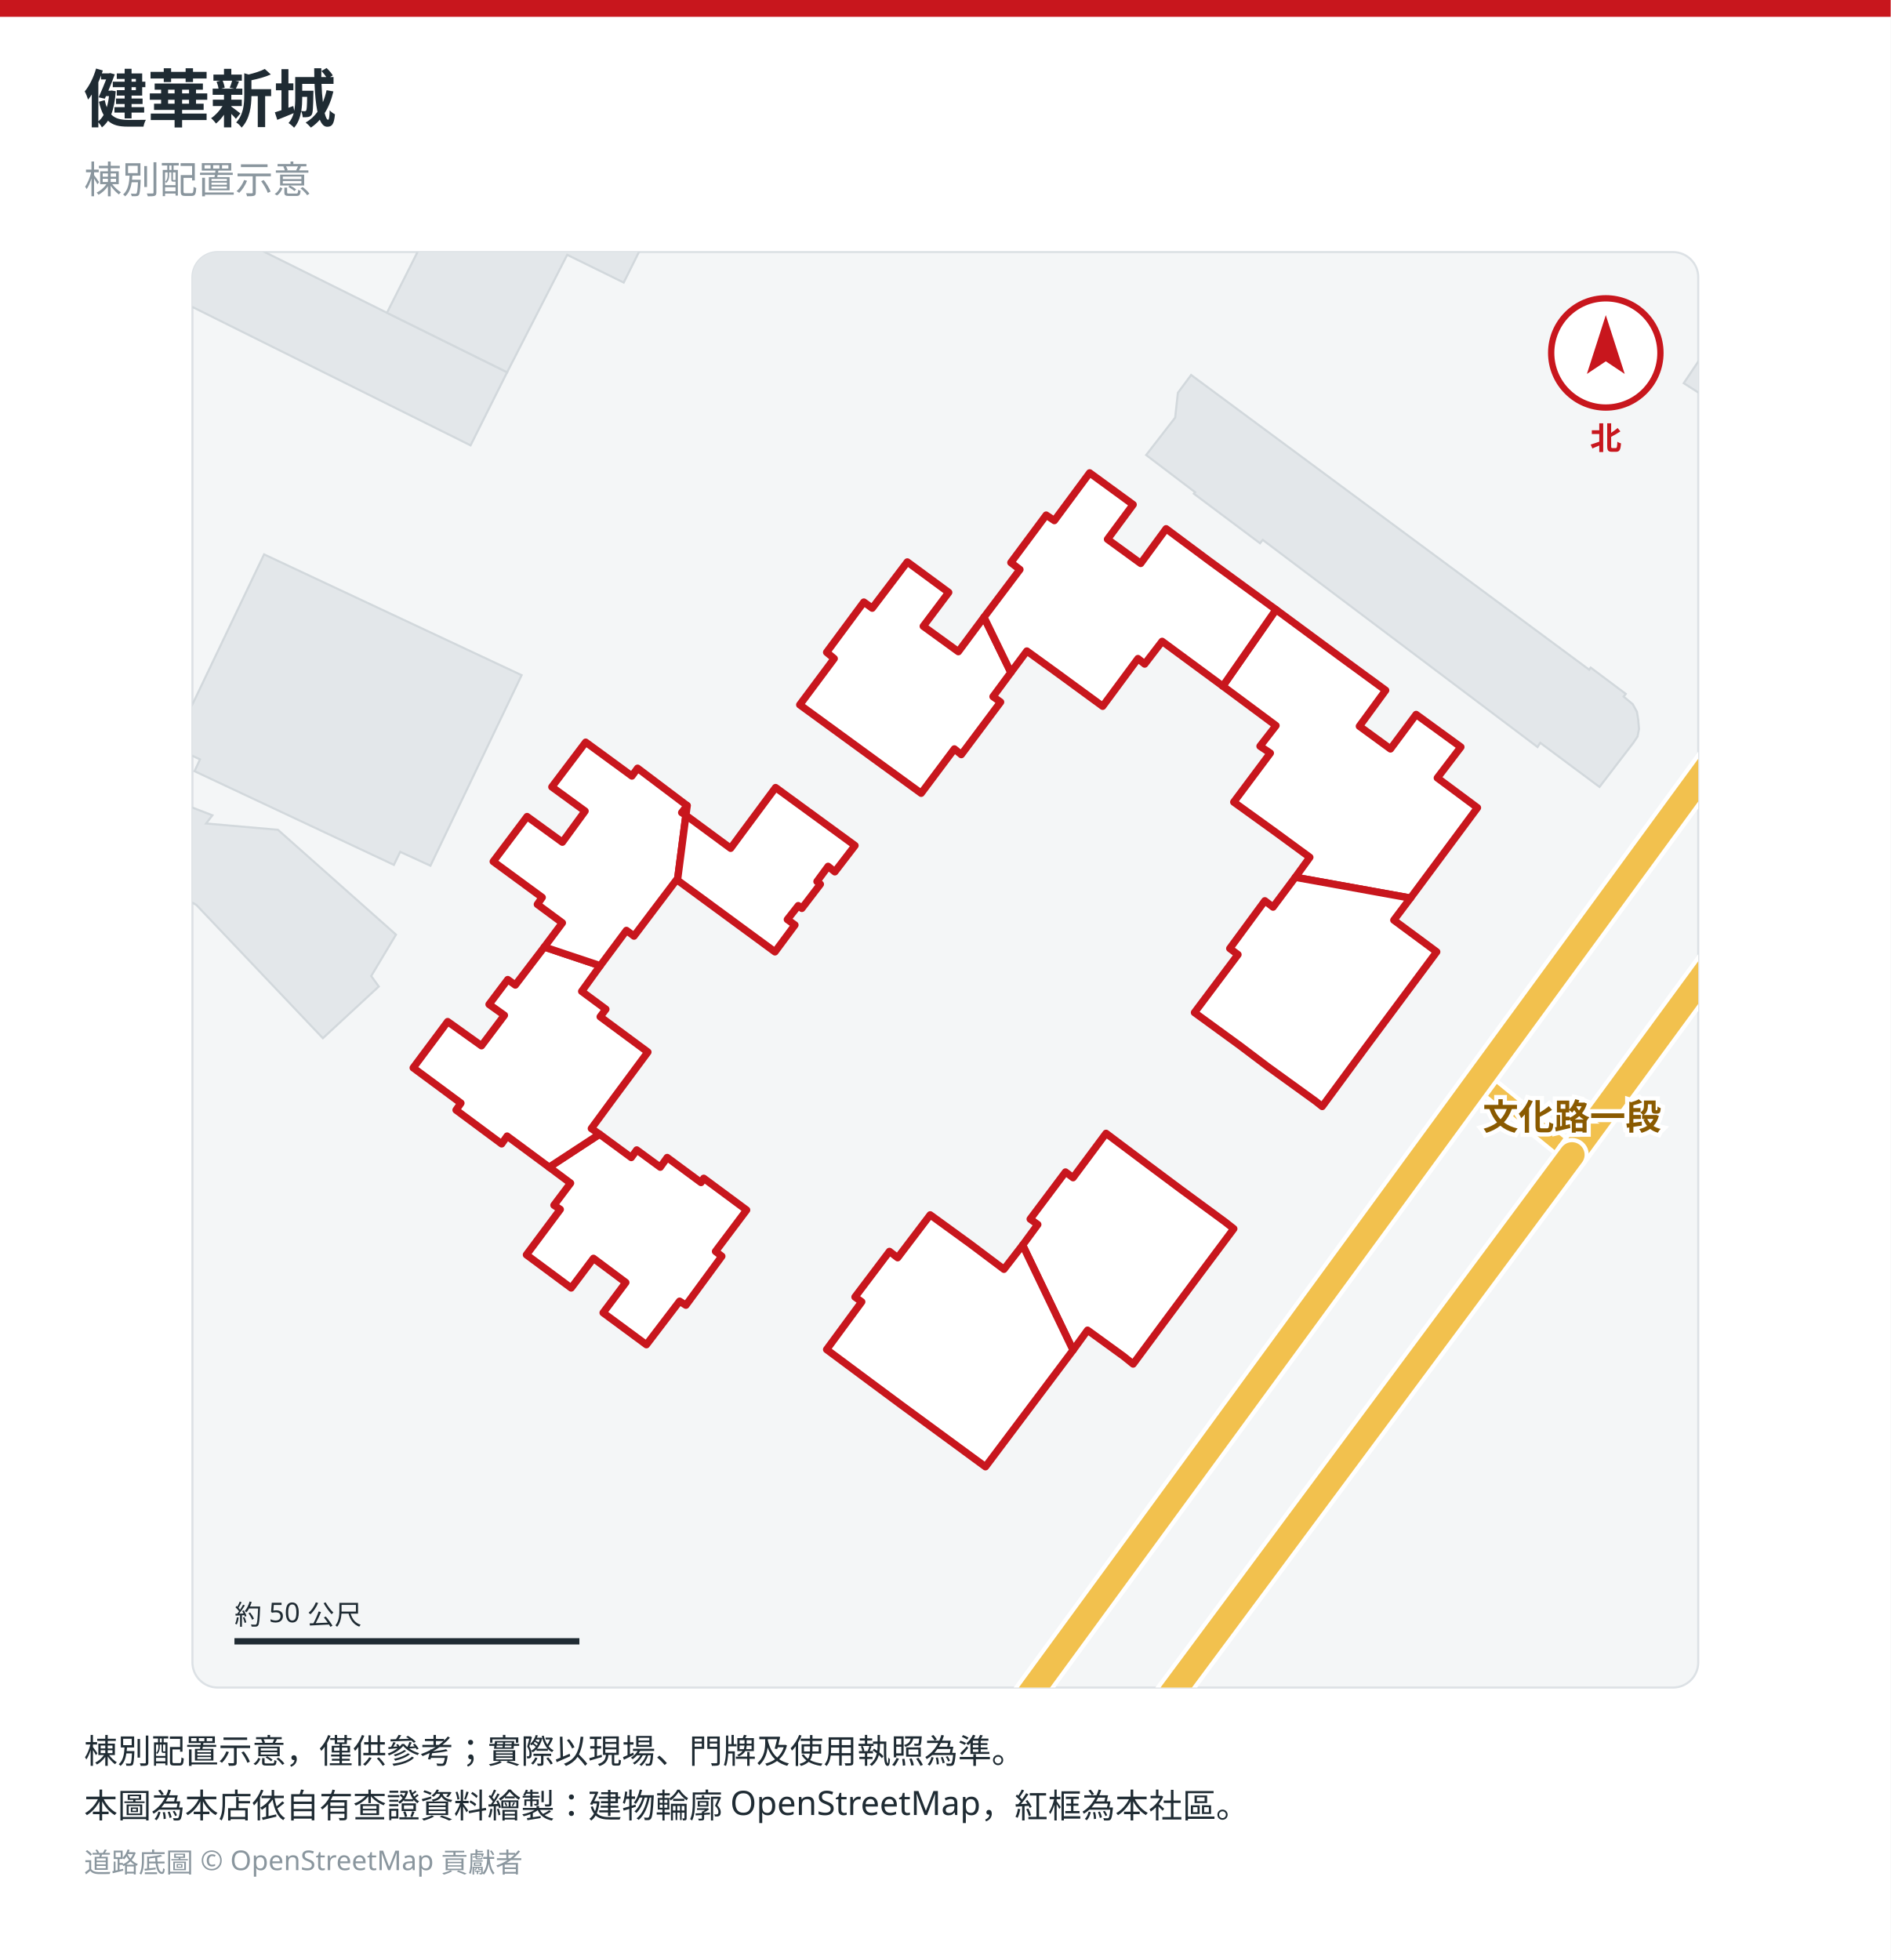
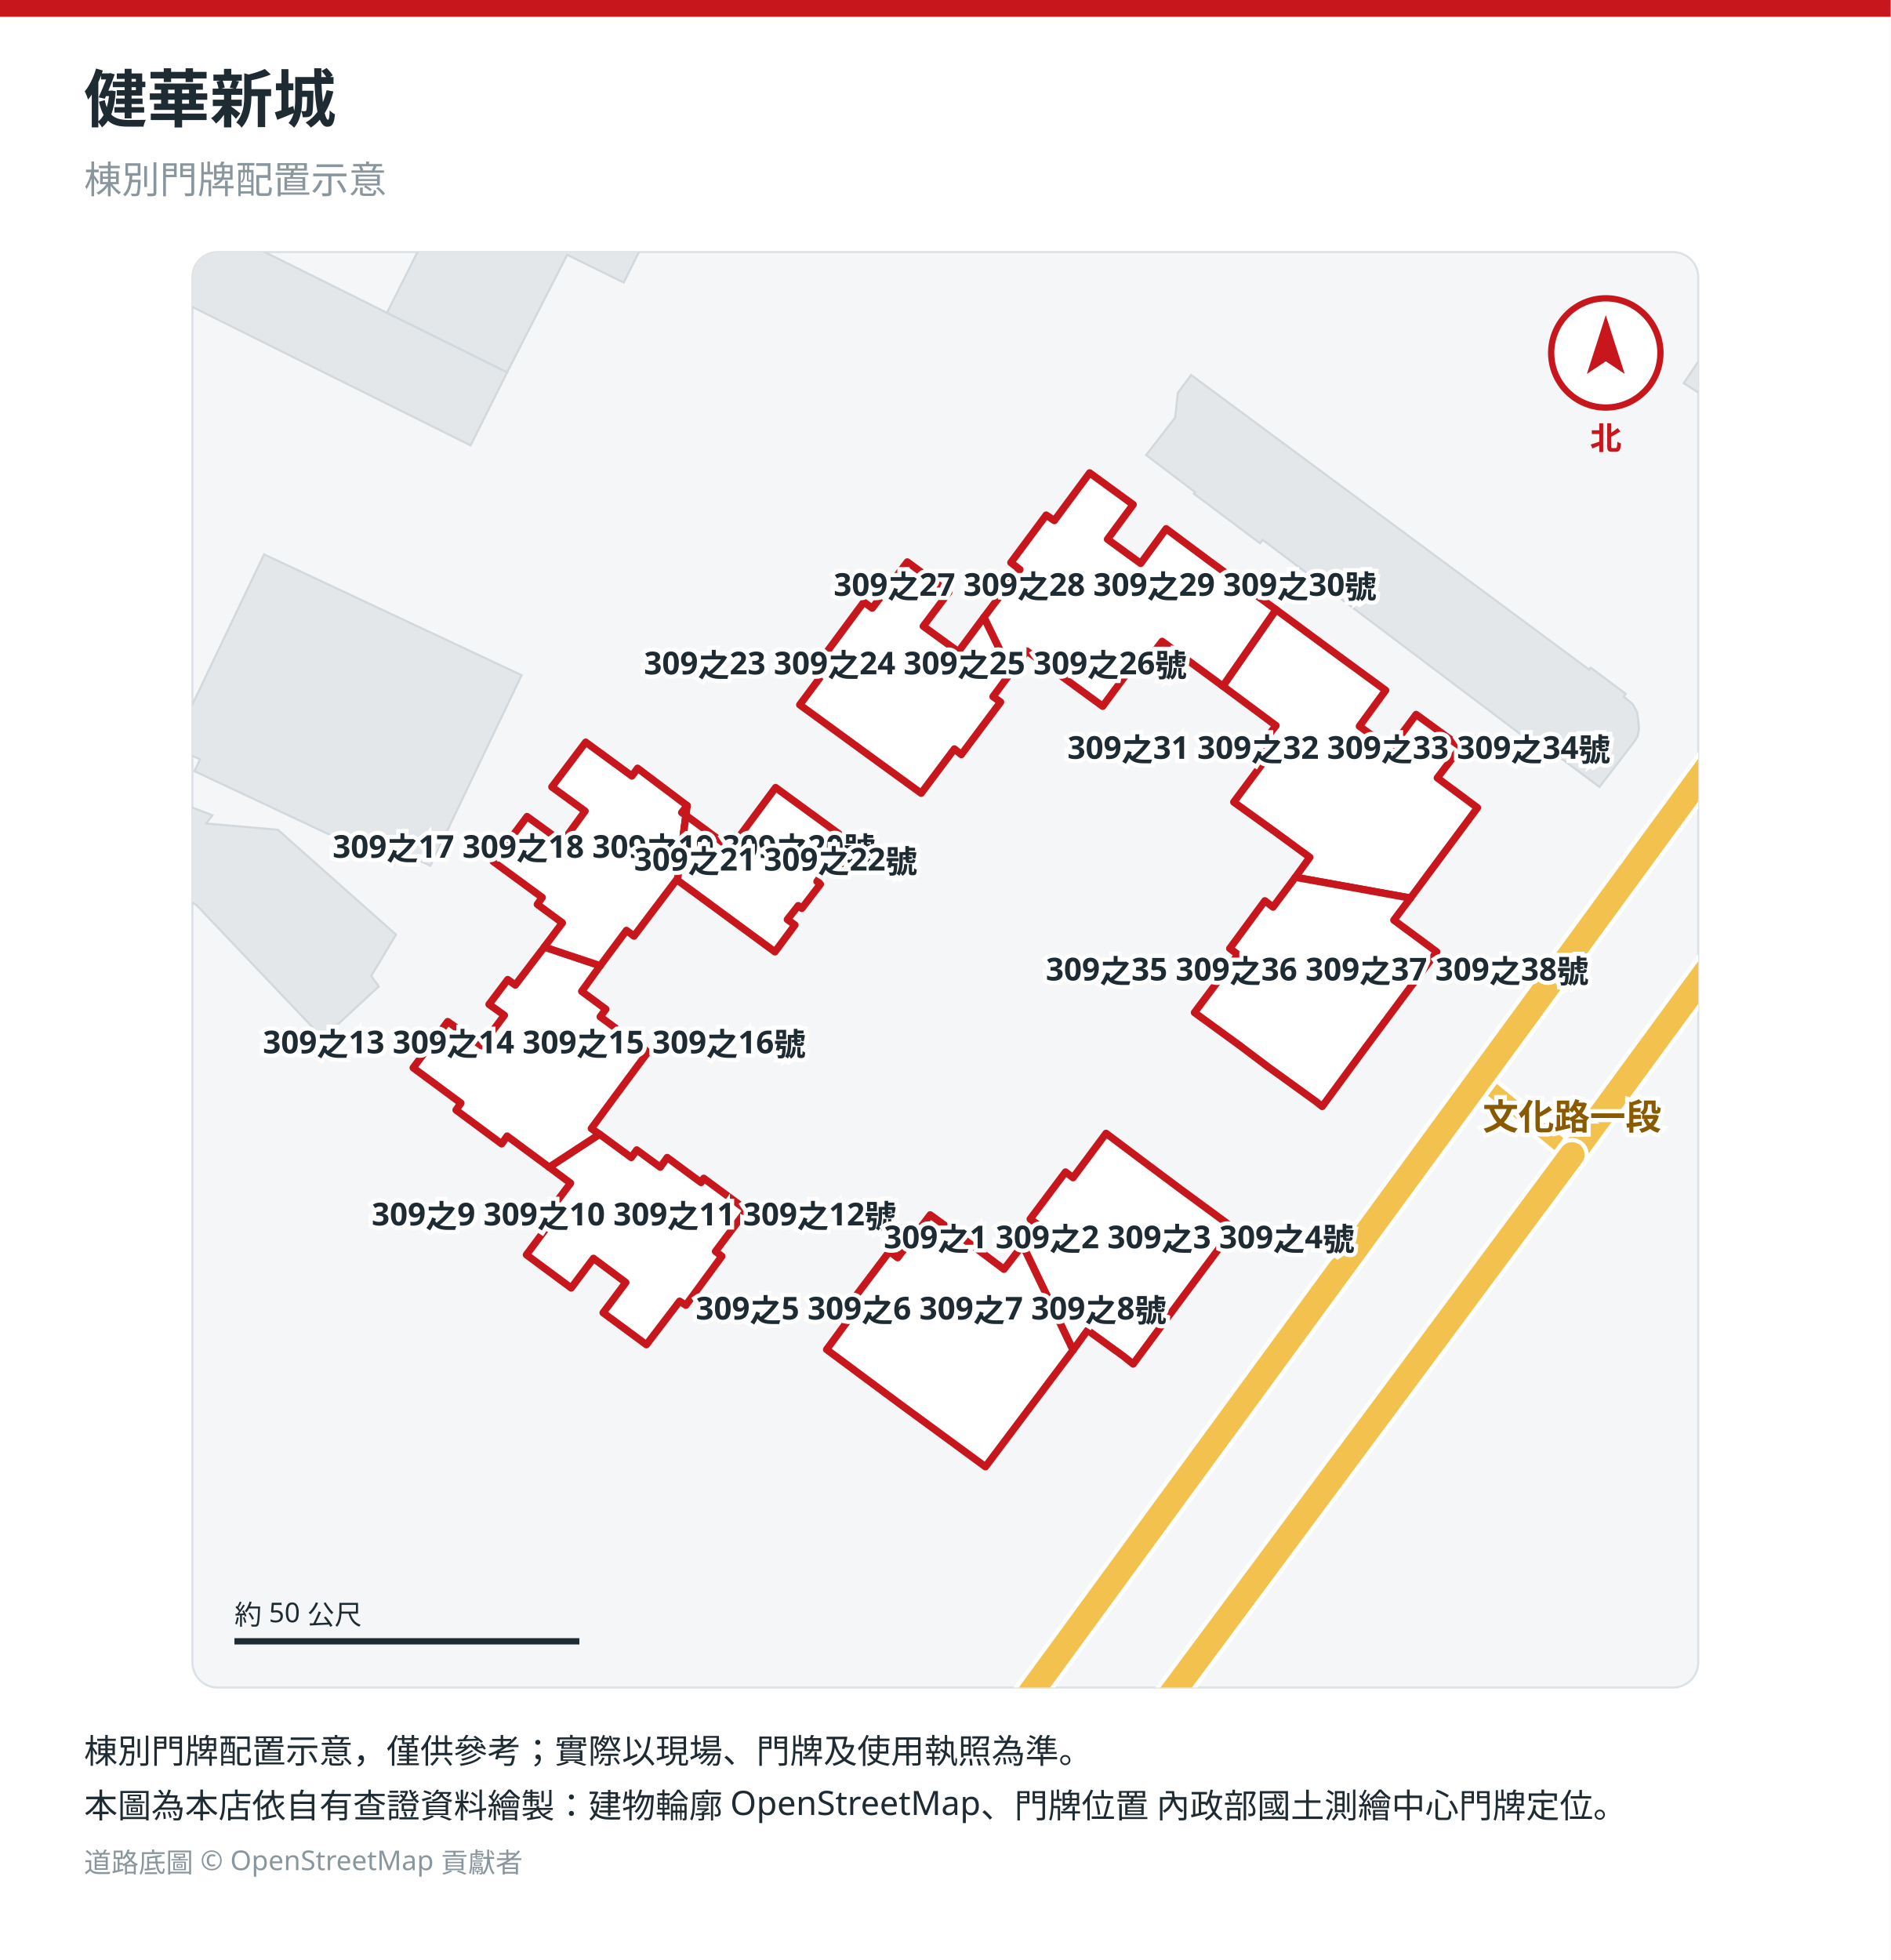
<svg xmlns="http://www.w3.org/2000/svg" viewBox="0 0 900 933" width="900" height="933" font-family="Noto Sans TC, Microsoft JhengHei, PingFang TC, sans-serif">
  <rect width="100%" height="100%" fill="#FFFFFF" />
  <rect width="100%" height="8" fill="#C8161D" />
  <text x="40" y="58" font-size="30" font-weight="700" fill="#1F2B33">健華新城</text>
-   <text x="40" y="92" font-size="18" fill="#8A969E">棟別配置示意</text>
+   <text x="40" y="92" font-size="18" fill="#8A969E">棟別門牌配置示意</text>
  <defs>
    <clipPath id="c">
      <rect x="91.6" y="120.0" width="716.8" height="683.3" rx="12" />
    </clipPath>
  </defs>
  <rect x="91.6" y="120.0" width="716.8" height="683.3" rx="12" fill="#F4F6F7" stroke="#DCE1E5" />
  <g clip-path="url(#c)">
    <path d="M82.1,355.2 L125.7,263.9 L248.3,321.4 L204.9,412.1 L190.5,405.5 L187.5,411.7 L92.6,367.1 L95.2,361.5 Z" fill="#E3E7EA" stroke="#D2D8DC" stroke-width="1" />
    <path d="M86.7,323.0 L64.6,366.4 L-110.8,279.3 L-90.8,239.6 L-58.9,255.4 L-65.5,268.5 L46.6,324.0 L54.8,307.6 Z" fill="#E3E7EA" stroke="#D2D8DC" stroke-width="1" />
    <path d="M-3.0,55.9 L184.2,148.9 L241.4,177.2 L224.0,212.0 L-20.4,90.4 Z" fill="#E3E7EA" stroke="#D2D8DC" stroke-width="1" />
    <path d="M66.9,374.9 L50.5,396.9 L79.4,415.3 L76.1,420.6 L93.5,430.8 L153.7,494.2 L180.3,469.6 L176.7,464.6 L188.5,444.9 L132.3,395.0 L98.1,392.0 L101.1,388.1 Z" fill="#E3E7EA" stroke="#D2D8DC" stroke-width="1" />
    <path d="M258.5,1.1 L314.6,29.0 L284.1,90.4 L312.0,104.2 L296.9,134.5 L270.0,121.3 L241.4,177.2 L184.2,148.9 Z" fill="#E3E7EA" stroke="#D2D8DC" stroke-width="1" />
    <path d="M479.2,20.8 L457.6,46.7 L481.5,66.5 L503.2,40.5 Z" fill="#E3E7EA" stroke="#D2D8DC" stroke-width="1" />
    <path d="M777.5,353.6 L779.5,350.6 L780.2,347.0 L779.8,342.4 L779.2,338.8 L777.2,335.2 L772.9,331.6 L773.9,330.3 L757.2,317.8 L756.5,318.8 L567.0,178.5 L560.7,187.0 L559.4,198.8 L545.6,216.6 L568.9,234.3 L568.3,235.0 L599.8,258.6 L601.1,257.0 L731.9,355.6 L733.2,353.6 L761.4,374.6 Z" fill="#E3E7EA" stroke="#D2D8DC" stroke-width="1" />
    <path d="M727.3,-78.8 L704.0,12.6 L678.7,6.3 L661.6,2.1 L684.9,-88.9 Z" fill="#E3E7EA" stroke="#D2D8DC" stroke-width="1" />
    <path d="M583.1,-224.6 L545.6,28.3 L553.8,30.6 L597.8,-49.5 L628.7,-220.0 Z" fill="#E3E7EA" stroke="#D2D8DC" stroke-width="1" />
    <path d="M678.7,6.3 L704.0,12.6 L745.7,23.4 L770.0,30.0 L762.4,58.2 L671.1,34.6 Z" fill="#E3E7EA" stroke="#D2D8DC" stroke-width="1" />
    <path d="M762.4,-35.4 L802.5,-24.2 L785.8,34.3 L770.0,30.0 L745.7,23.4 Z" fill="#E3E7EA" stroke="#D2D8DC" stroke-width="1" />
    <path d="M811.7,194.6 L869.9,233.0 L882.7,214.0 L913.5,167.6 L850.5,126.2 L848.2,129.5 L840.3,124.6 L801.5,182.4 L814.3,190.6 Z" fill="#E3E7EA" stroke="#D2D8DC" stroke-width="1" />
    <path d="M706.9,515.9 L748.3,549.7" fill="none" stroke="#FFFFFF" stroke-width="11" stroke-linecap="round" stroke-linejoin="round" />
    <path d="M706.9,515.9 L748.3,549.7" fill="none" stroke="#F2C14E" stroke-width="7" stroke-linecap="round" stroke-linejoin="round" />
    <path d="M965.1,252.7 L1060.7,311.2 L1351.1,393.0 L1357.7,385.1 L1399.4,388.4 L1502.3,461.0 L1887.3,630.2" fill="none" stroke="#FFFFFF" stroke-width="11" stroke-linecap="round" stroke-linejoin="round" />
    <path d="M965.1,252.7 L1060.7,311.2 L1351.1,393.0 L1357.7,385.1 L1399.4,388.4 L1502.3,461.0 L1887.3,630.2" fill="none" stroke="#F2C14E" stroke-width="7" stroke-linecap="round" stroke-linejoin="round" />
    <path d="M915.5,213.3 L965.1,252.7" fill="none" stroke="#FFFFFF" stroke-width="11" stroke-linecap="round" stroke-linejoin="round" />
    <path d="M915.5,213.3 L965.1,252.7" fill="none" stroke="#F2C14E" stroke-width="7" stroke-linecap="round" stroke-linejoin="round" />
    <path d="M1121.2,-119.2 L821.9,352.9 L162.2,1254.7" fill="none" stroke="#FFFFFF" stroke-width="16" stroke-linecap="round" stroke-linejoin="round" />
    <path d="M1121.2,-119.2 L821.9,352.9 L162.2,1254.7" fill="none" stroke="#F2C14E" stroke-width="12" stroke-linecap="round" stroke-linejoin="round" />
    <path d="M748.3,549.7 L953.3,270.1 L1094.6,52.0 L1351.8,-422.7" fill="none" stroke="#FFFFFF" stroke-width="16" stroke-linecap="round" stroke-linejoin="round" />
    <path d="M748.3,549.7 L953.3,270.1 L1094.6,52.0 L1351.8,-422.7" fill="none" stroke="#F2C14E" stroke-width="12" stroke-linecap="round" stroke-linejoin="round" />
    <path d="M199.7,1288.2 L748.3,549.7" fill="none" stroke="#FFFFFF" stroke-width="16" stroke-linecap="round" stroke-linejoin="round" />
    <path d="M199.7,1288.2 L748.3,549.7" fill="none" stroke="#F2C14E" stroke-width="12" stroke-linecap="round" stroke-linejoin="round" />
    <path d="M582.1,326.6 L607.4,345.4 L599.8,355.2 L604.7,358.5 L587.3,381.8 L607.4,396.3 L623.5,408.1 L616.6,417.6 L671.4,427.5 L703.3,384.5 L684.2,370.3 L695.4,355.6 L674.1,340.1 L661.9,356.5 L647.1,345.7 L659.6,328.6 L637.6,312.5 L607.4,290.2 Z" fill="#FFFFFF" stroke="#C8161D" stroke-width="3.5" stroke-linejoin="round" />
    <path d="M616.6,417.6 L606.0,431.8 L602.1,428.8 L585.4,451.5 L589.3,454.4 L568.6,482.0 L590.3,497.8 L603.4,507.7 L626.1,524.1 L629.4,526.7 L649.7,499.1 L666.8,476.1 L683.9,453.1 L680.0,450.2 L663.5,438.0 L671.4,427.5 Z" fill="#FFFFFF" stroke="#C8161D" stroke-width="3.5" stroke-linejoin="round" />
    <path d="M380.7,335.5 L401.0,350.3 L415.8,361.1 L438.5,377.6 L454.3,356.5 L457.6,359.2 L476.3,334.2 L472.7,331.6 L481.2,320.1 L468.4,293.8 L456.2,310.2 L439.5,298.1 L451.6,282.0 L431.9,267.5 L415.2,289.5 L411.2,286.6 L393.5,310.5 L397.1,313.5 Z" fill="#FFFFFF" stroke="#C8161D" stroke-width="3.5" stroke-linejoin="round" />
    <path d="M481.2,320.1 L488.8,309.9 L502.9,320.1 L524.9,336.2 L541.7,313.5 L544.9,316.1 L553.2,305.3 L582.1,326.6 L607.4,290.2 L575.5,266.9 L555.1,251.7 L543.0,268.2 L527.2,256.7 L539.4,240.2 L518.7,225.1 L501.9,247.8 L498.0,245.2 L481.2,267.8 L485.5,271.1 L468.4,293.8 Z" fill="#FFFFFF" stroke="#C8161D" stroke-width="3.5" stroke-linejoin="round" />
    <path d="M287.1,624.9 L307.7,640.1 L323.5,619.4 L326.5,621.3 L343.6,598.0 L340.6,595.7 L355.4,576.0 L335.0,560.9 L333.7,562.9 L317.6,551.0 L314.3,555.6 L303.1,547.4 L300.5,551.0 L285.4,539.9 L261.4,555.6 L271.6,563.2 L263.7,573.7 L266.7,575.7 L250.6,597.3 L271.9,613.1 L282.5,599.0 L297.9,610.5 Z" fill="#FFFFFF" stroke="#C8161D" stroke-width="3.5" stroke-linejoin="round" />
    <path d="M285.4,539.9 L281.5,537.2 L292.6,522.1 L308.4,500.8 L285.7,484.0 L288.4,480.4 L276.9,471.9 L285.7,459.7 L259.1,450.8 L245.3,468.9 L241.7,466.3 L232.8,478.1 L240.1,483.3 L229.2,497.8 L213.1,486.3 L196.7,508.3 L219.4,525.1 L217.1,528.4 L238.8,544.5 L241.4,540.8 L261.4,555.6 Z" fill="#FFFFFF" stroke="#C8161D" stroke-width="3.5" stroke-linejoin="round" />
    <path d="M285.7,459.7 L298.2,442.9 L301.8,445.6 L311.0,433.4 L322.2,418.6 L322.5,419.0 L326.5,388.1 L324.5,386.8 L327.1,383.5 L303.5,365.7 L300.8,369.4 L278.8,353.3 L262.7,374.6 L278.5,386.1 L267.7,400.9 L250.9,388.7 L234.8,410.1 L258.1,427.2 L255.8,430.5 L267.7,439.3 L259.1,450.8 Z" fill="#FFFFFF" stroke="#C8161D" stroke-width="3.5" stroke-linejoin="round" />
    <path d="M322.5,419.0 L368.9,453.1 L378.4,440.3 L374.8,437.7 L380.0,431.1 L381.7,432.4 L390.5,420.9 L388.9,419.6 L394.2,412.4 L397.4,415.0 L407.0,402.5 L369.2,374.9 L353.1,396.6 L347.8,403.8 L326.5,388.1 L327.1,383.5 Z" fill="#FFFFFF" stroke="#C8161D" stroke-width="3.5" stroke-linejoin="round" />
    <path d="M510.8,642.7 L517.7,633.2 L534.8,645.6 L539.4,649.3 L554.5,628.9 L571.6,605.9 L587.3,584.9 L583.1,581.6 L562.0,566.1 L546.6,554.6 L526.5,539.5 L510.8,560.6 L507.2,557.9 L490.4,580.3 L494.0,582.9 L486.8,592.7 Z" fill="#FFFFFF" stroke="#C8161D" stroke-width="3.5" stroke-linejoin="round" />
    <path d="M393.5,642.4 L414.2,657.8 L429.3,669.0 L450.3,684.4 L469.1,698.2 L510.8,642.7 L486.8,592.7 L477.9,604.2 L462.2,592.4 L442.8,578.3 L427.3,598.7 L423.4,595.7 L407.0,617.4 L410.2,619.7 Z" fill="#FFFFFF" stroke="#C8161D" stroke-width="3.5" stroke-linejoin="round" />
  </g>
  <text x="748.3" y="537.7" font-size="17" font-weight="700" fill="#8A5A00" text-anchor="middle" stroke="#FFFFFF" stroke-width="4" paint-order="stroke">文化路一段</text>
+   <text x="637.3" y="361.2" font-size="15" font-weight="600" fill="#1F2B33" text-anchor="middle" stroke="#FFFFFF" stroke-width="4" paint-order="stroke">309之31 309之32 309之33 309之34號</text>
+   <text x="627.0" y="466.7" font-size="15" font-weight="600" fill="#1F2B33" text-anchor="middle" stroke="#FFFFFF" stroke-width="4" paint-order="stroke">309之35 309之36 309之37 309之38號</text>
+   <text x="435.7" y="321.0" font-size="15" font-weight="600" fill="#1F2B33" text-anchor="middle" stroke="#FFFFFF" stroke-width="4" paint-order="stroke">309之23 309之24 309之25 309之26號</text>
+   <text x="526.0" y="283.6" font-size="15" font-weight="600" fill="#1F2B33" text-anchor="middle" stroke="#FFFFFF" stroke-width="4" paint-order="stroke">309之27 309之28 309之29 309之30號</text>
+   <text x="301.8" y="583.3" font-size="15" font-weight="600" fill="#1F2B33" text-anchor="middle" stroke="#FFFFFF" stroke-width="4" paint-order="stroke">309之9 309之10 309之11 309之12號</text>
+   <text x="254.3" y="501.4" font-size="15" font-weight="600" fill="#1F2B33" text-anchor="middle" stroke="#FFFFFF" stroke-width="4" paint-order="stroke">309之13 309之14 309之15 309之16號</text>
+   <text x="287.5" y="408.3" font-size="15" font-weight="600" fill="#1F2B33" text-anchor="middle" stroke="#FFFFFF" stroke-width="4" paint-order="stroke">309之17 309之18 309之19 309之20號</text>
+   <text x="369.2" y="414.4" font-size="15" font-weight="600" fill="#1F2B33" text-anchor="middle" stroke="#FFFFFF" stroke-width="4" paint-order="stroke">309之21 309之22號</text>
+   <text x="532.7" y="594.2" font-size="15" font-weight="600" fill="#1F2B33" text-anchor="middle" stroke="#FFFFFF" stroke-width="4" paint-order="stroke">309之1 309之2 309之3 309之4號</text>
+   <text x="443.2" y="628.1" font-size="15" font-weight="600" fill="#1F2B33" text-anchor="middle" stroke="#FFFFFF" stroke-width="4" paint-order="stroke">309之5 309之6 309之7 309之8號</text>
  <circle cx="764.4" cy="168.0" r="26" fill="#FFFFFF" stroke="#C8161D" stroke-width="3" />
  <path d="M764.4,150.0 L773.4,178.0 L764.4,172.0 L755.4,178.0 Z" fill="#C8161D" />
  <text x="764.4" y="214.0" font-size="15" font-weight="700" fill="#C8161D" text-anchor="middle">北</text>
  <line x1="111.6" y1="781.3" x2="275.8" y2="781.3" stroke="#1F2B33" stroke-width="3" />
  <text x="111.6" y="773.3" font-size="13" fill="#1F2B33">約 50 公尺</text>
-   <text x="40" y="839.3" font-size="16" fill="#1F2B33">棟別配置示意，僅供參考；實際以現場、門牌及使用執照為準。</text>
-   <text x="40" y="865.3" font-size="16" fill="#1F2B33">本圖為本店依自有查證資料繪製：建物輪廓 OpenStreetMap，紅框為本社區。</text>
+   <text x="40" y="839.3" font-size="16" fill="#1F2B33">棟別門牌配置示意，僅供參考；實際以現場、門牌及使用執照為準。</text>
+   <text x="40" y="865.3" font-size="16" fill="#1F2B33">本圖為本店依自有查證資料繪製：建物輪廓 OpenStreetMap、門牌位置 內政部國土測繪中心門牌定位。</text>
  <text x="40" y="891.3" font-size="13" fill="#8A969E">道路底圖 © OpenStreetMap 貢獻者</text>
</svg>
